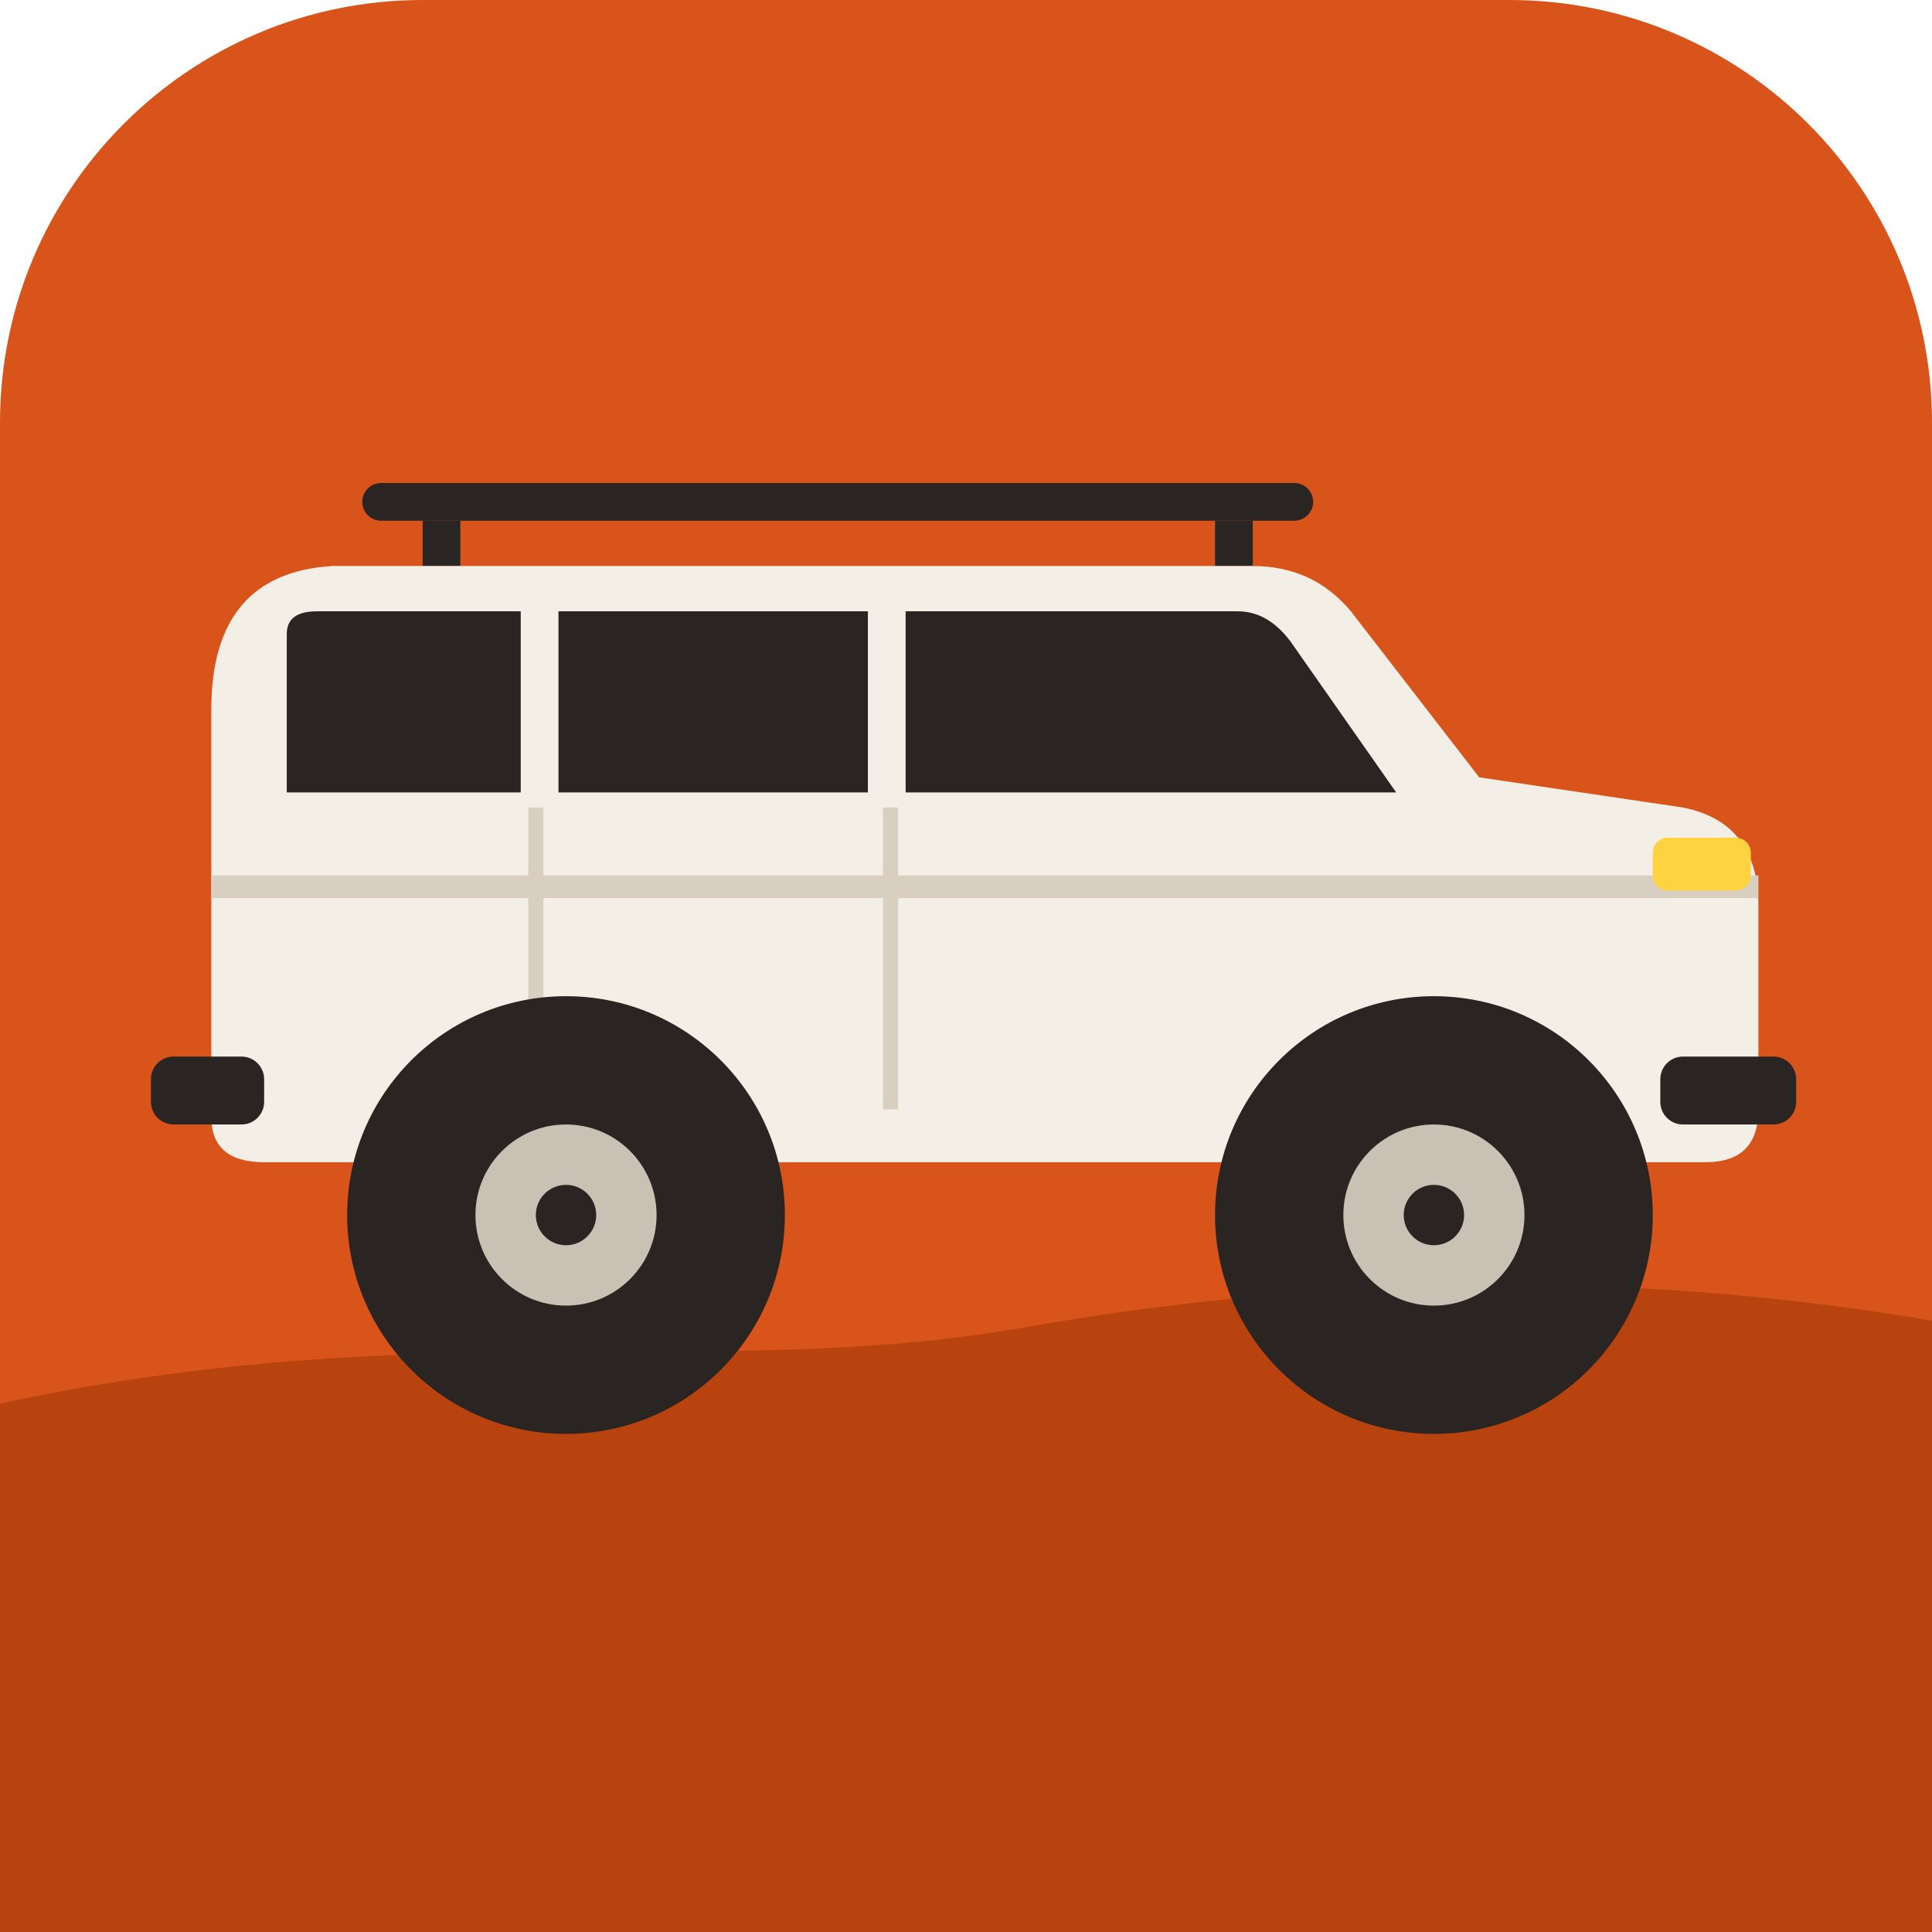
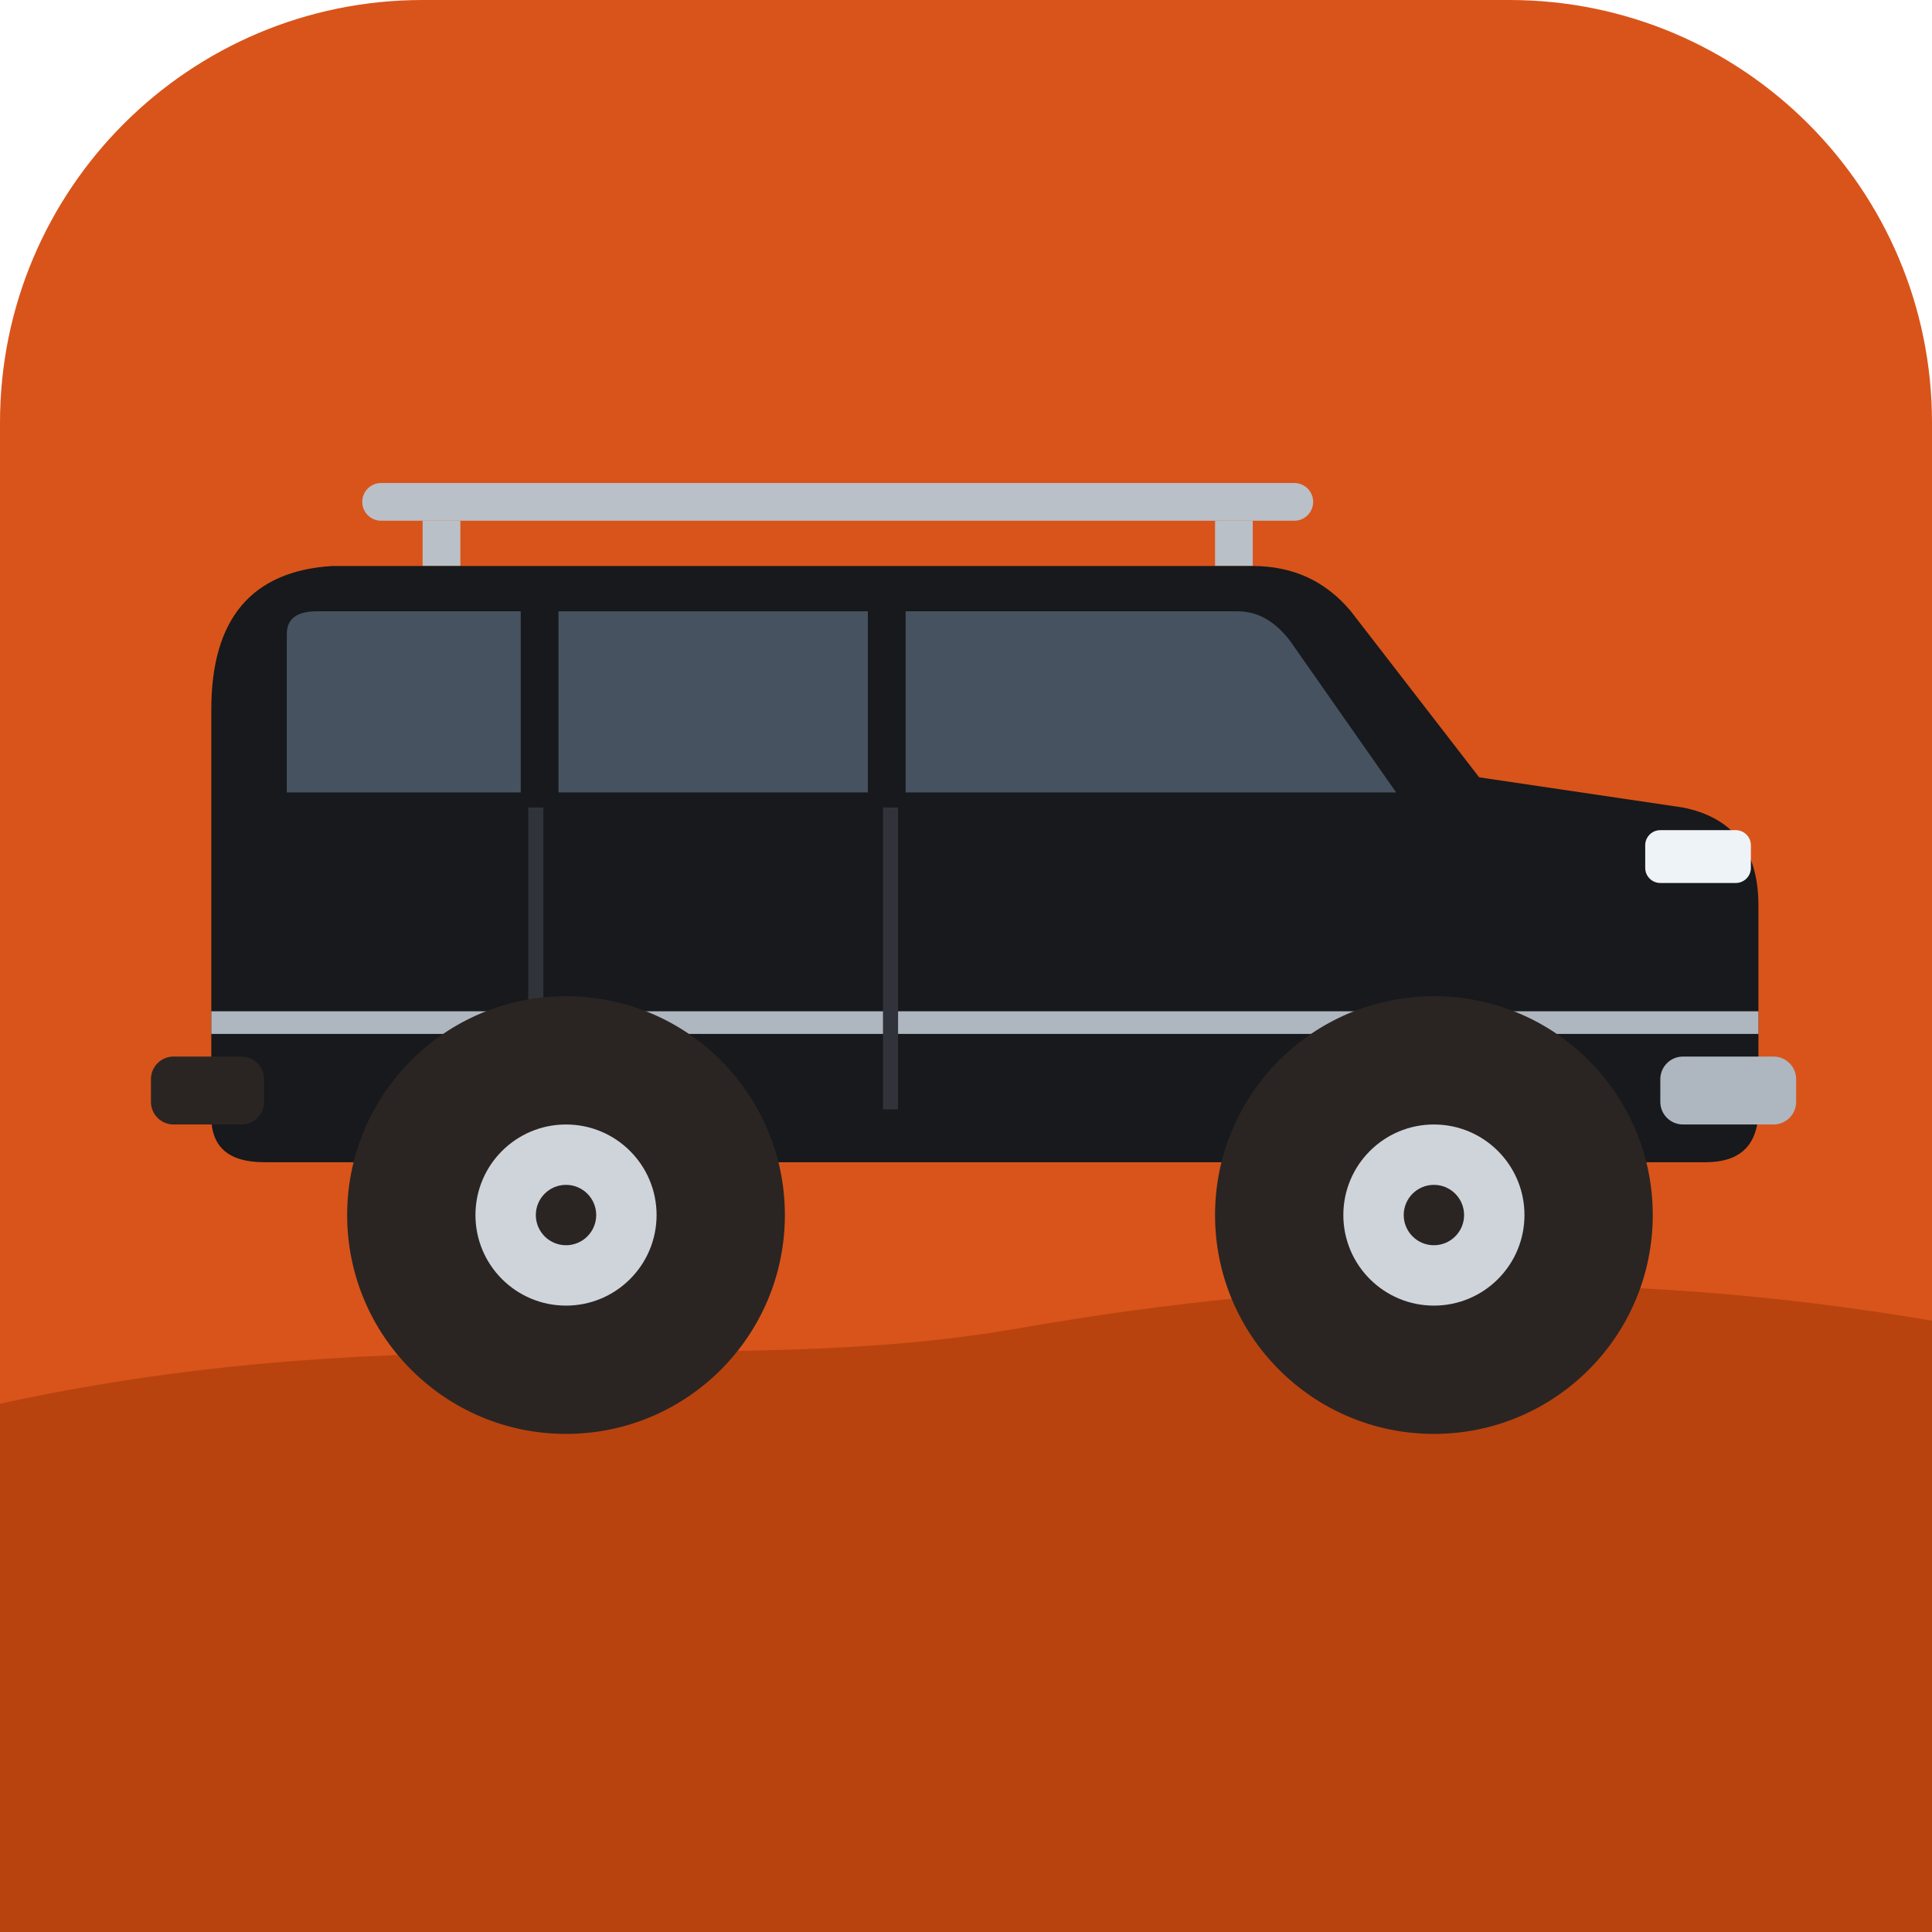
<svg xmlns="http://www.w3.org/2000/svg" viewBox="0 0 512 512">
  <rect width="512" height="512" rx="112" fill="#d9541a" />
  <path d="M0 372 C110 348 190 366 270 352 S430 336 512 350 V512 H0Z" fill="#b8430f" />
-   <rect x="96" y="128" width="252" height="10" rx="5" fill="#2a2522" />
-   <rect x="112" y="138" width="10" height="12" fill="#2a2522" />
-   <rect x="322" y="138" width="10" height="12" fill="#2a2522" />
-   <path d="M56 296 V188 Q56 152 88 150 L332 150 Q348 150 358 162 L392 206 L446 214 Q466 218 466 240 V294 Q466 308 452 308 H70 Q56 308 56 296Z" fill="#f4efe6" />
-   <path d="M76 168 Q76 162 84 162 H138 V210 H76Z" fill="#2a2522" />
-   <rect x="148" y="162" width="82" height="48" fill="#2a2522" />
-   <path d="M240 162 H328 Q336 162 342 170 L370 210 H240Z" fill="#2a2522" />
-   <rect x="56" y="232" width="410" height="6" fill="#d8cfc0" />
-   <rect x="140" y="214" width="4" height="80" fill="#d8cfc0" />
-   <rect x="234" y="214" width="4" height="80" fill="#d8cfc0" />
-   <rect x="438" y="222" width="26" height="14" rx="4" fill="#ffd23f" />
-   <rect x="440" y="280" width="36" height="18" rx="6" fill="#2a2522" />
+   <rect x="96" y="128" width="252" height="10" rx="5" fill="#b9c0c8" />
+   <rect x="112" y="138" width="10" height="12" fill="#b9c0c8" />
+   <rect x="322" y="138" width="10" height="12" fill="#b9c0c8" />
+   <path d="M56 296 V188 Q56 152 88 150 L332 150 Q348 150 358 162 L392 206 L446 214 Q466 218 466 240 V294 Q466 308 452 308 H70 Q56 308 56 296Z" fill="#17191c" />
+   <path d="M76 168 Q76 162 84 162 H138 V210 H76Z" fill="#46525f" />
+   <rect x="148" y="162" width="82" height="48" fill="#46525f" />
+   <path d="M240 162 H328 Q336 162 342 170 L370 210 H240Z" fill="#46525f" />
+   <rect x="56" y="268" width="410" height="6" fill="#aeb6bf" />
+   <rect x="140" y="214" width="4" height="80" fill="#30343a" />
+   <rect x="234" y="214" width="4" height="80" fill="#30343a" />
+   <rect x="436" y="220" width="28" height="14" rx="4" fill="#eef3f8" />
+   <rect x="440" y="280" width="36" height="18" rx="6" fill="#aeb6bf" />
  <rect x="40" y="280" width="30" height="18" rx="6" fill="#2a2522" />
  <circle cx="150" cy="322" r="58" fill="#2a2522" />
-   <circle cx="150" cy="322" r="24" fill="#c9c1b4" />
+   <circle cx="150" cy="322" r="24" fill="#cfd4da" />
  <circle cx="150" cy="322" r="8" fill="#2a2522" />
  <circle cx="380" cy="322" r="58" fill="#2a2522" />
-   <circle cx="380" cy="322" r="24" fill="#c9c1b4" />
+   <circle cx="380" cy="322" r="24" fill="#cfd4da" />
  <circle cx="380" cy="322" r="8" fill="#2a2522" />
</svg>
